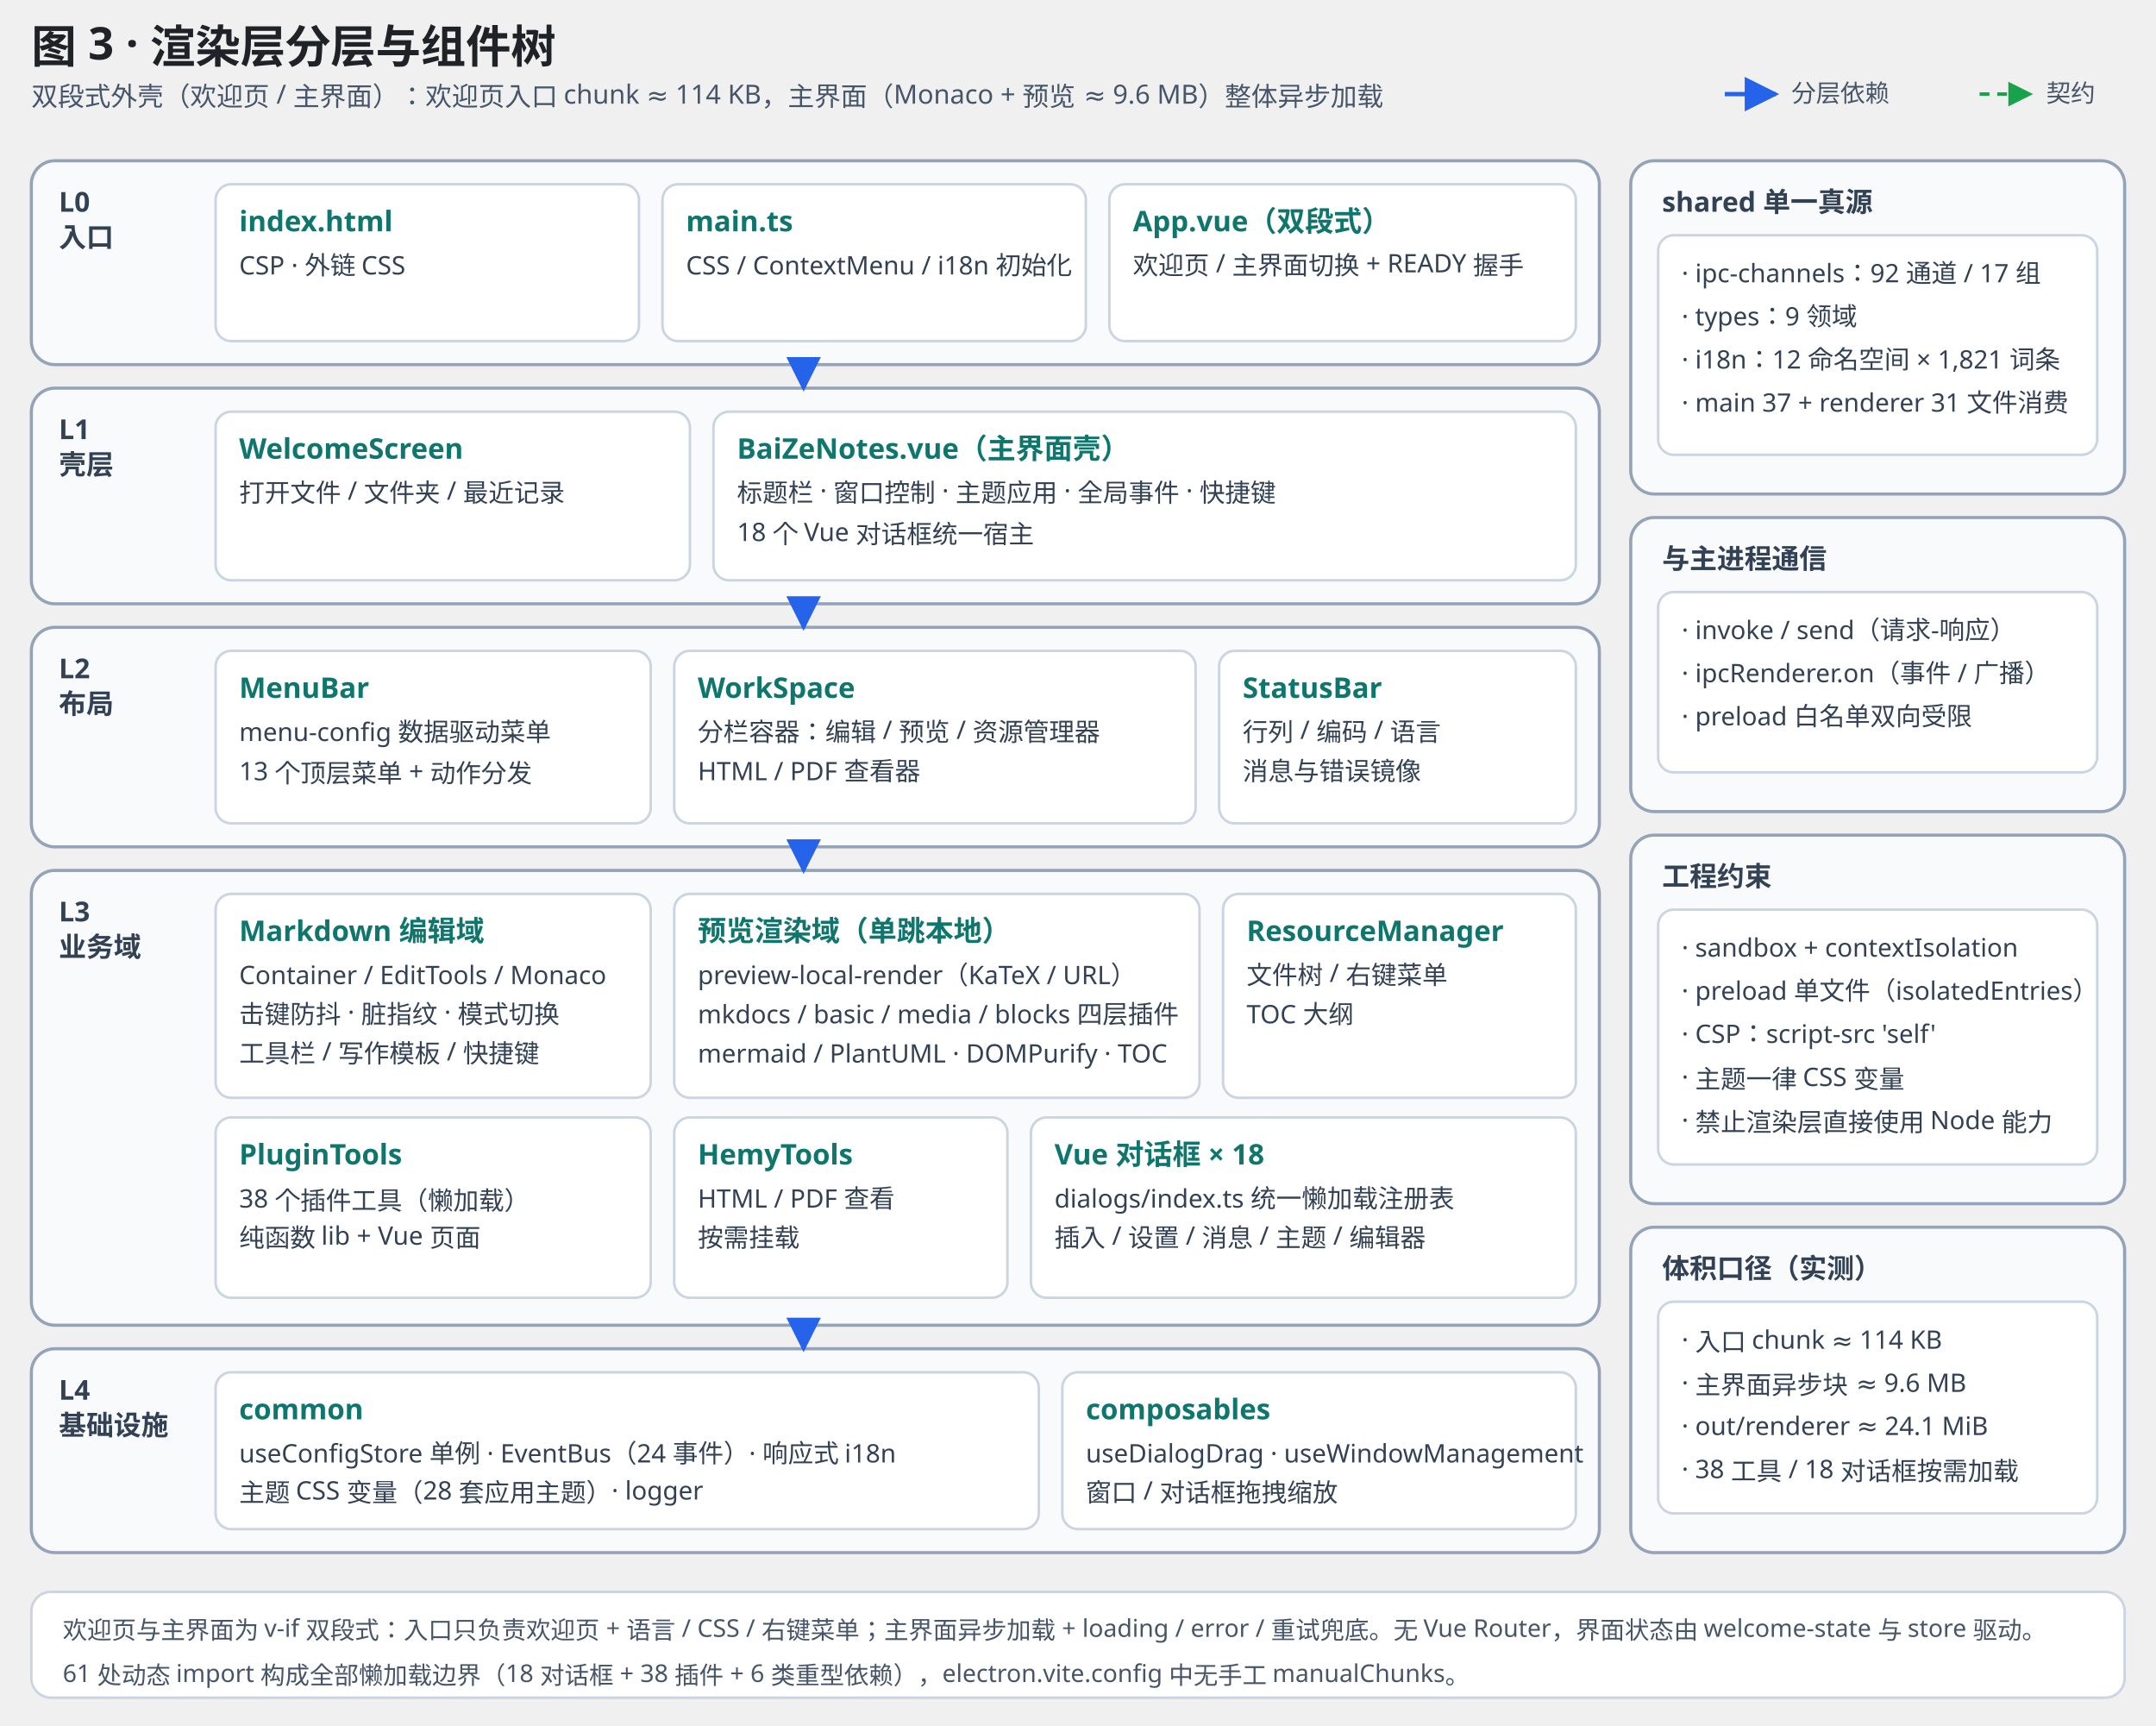
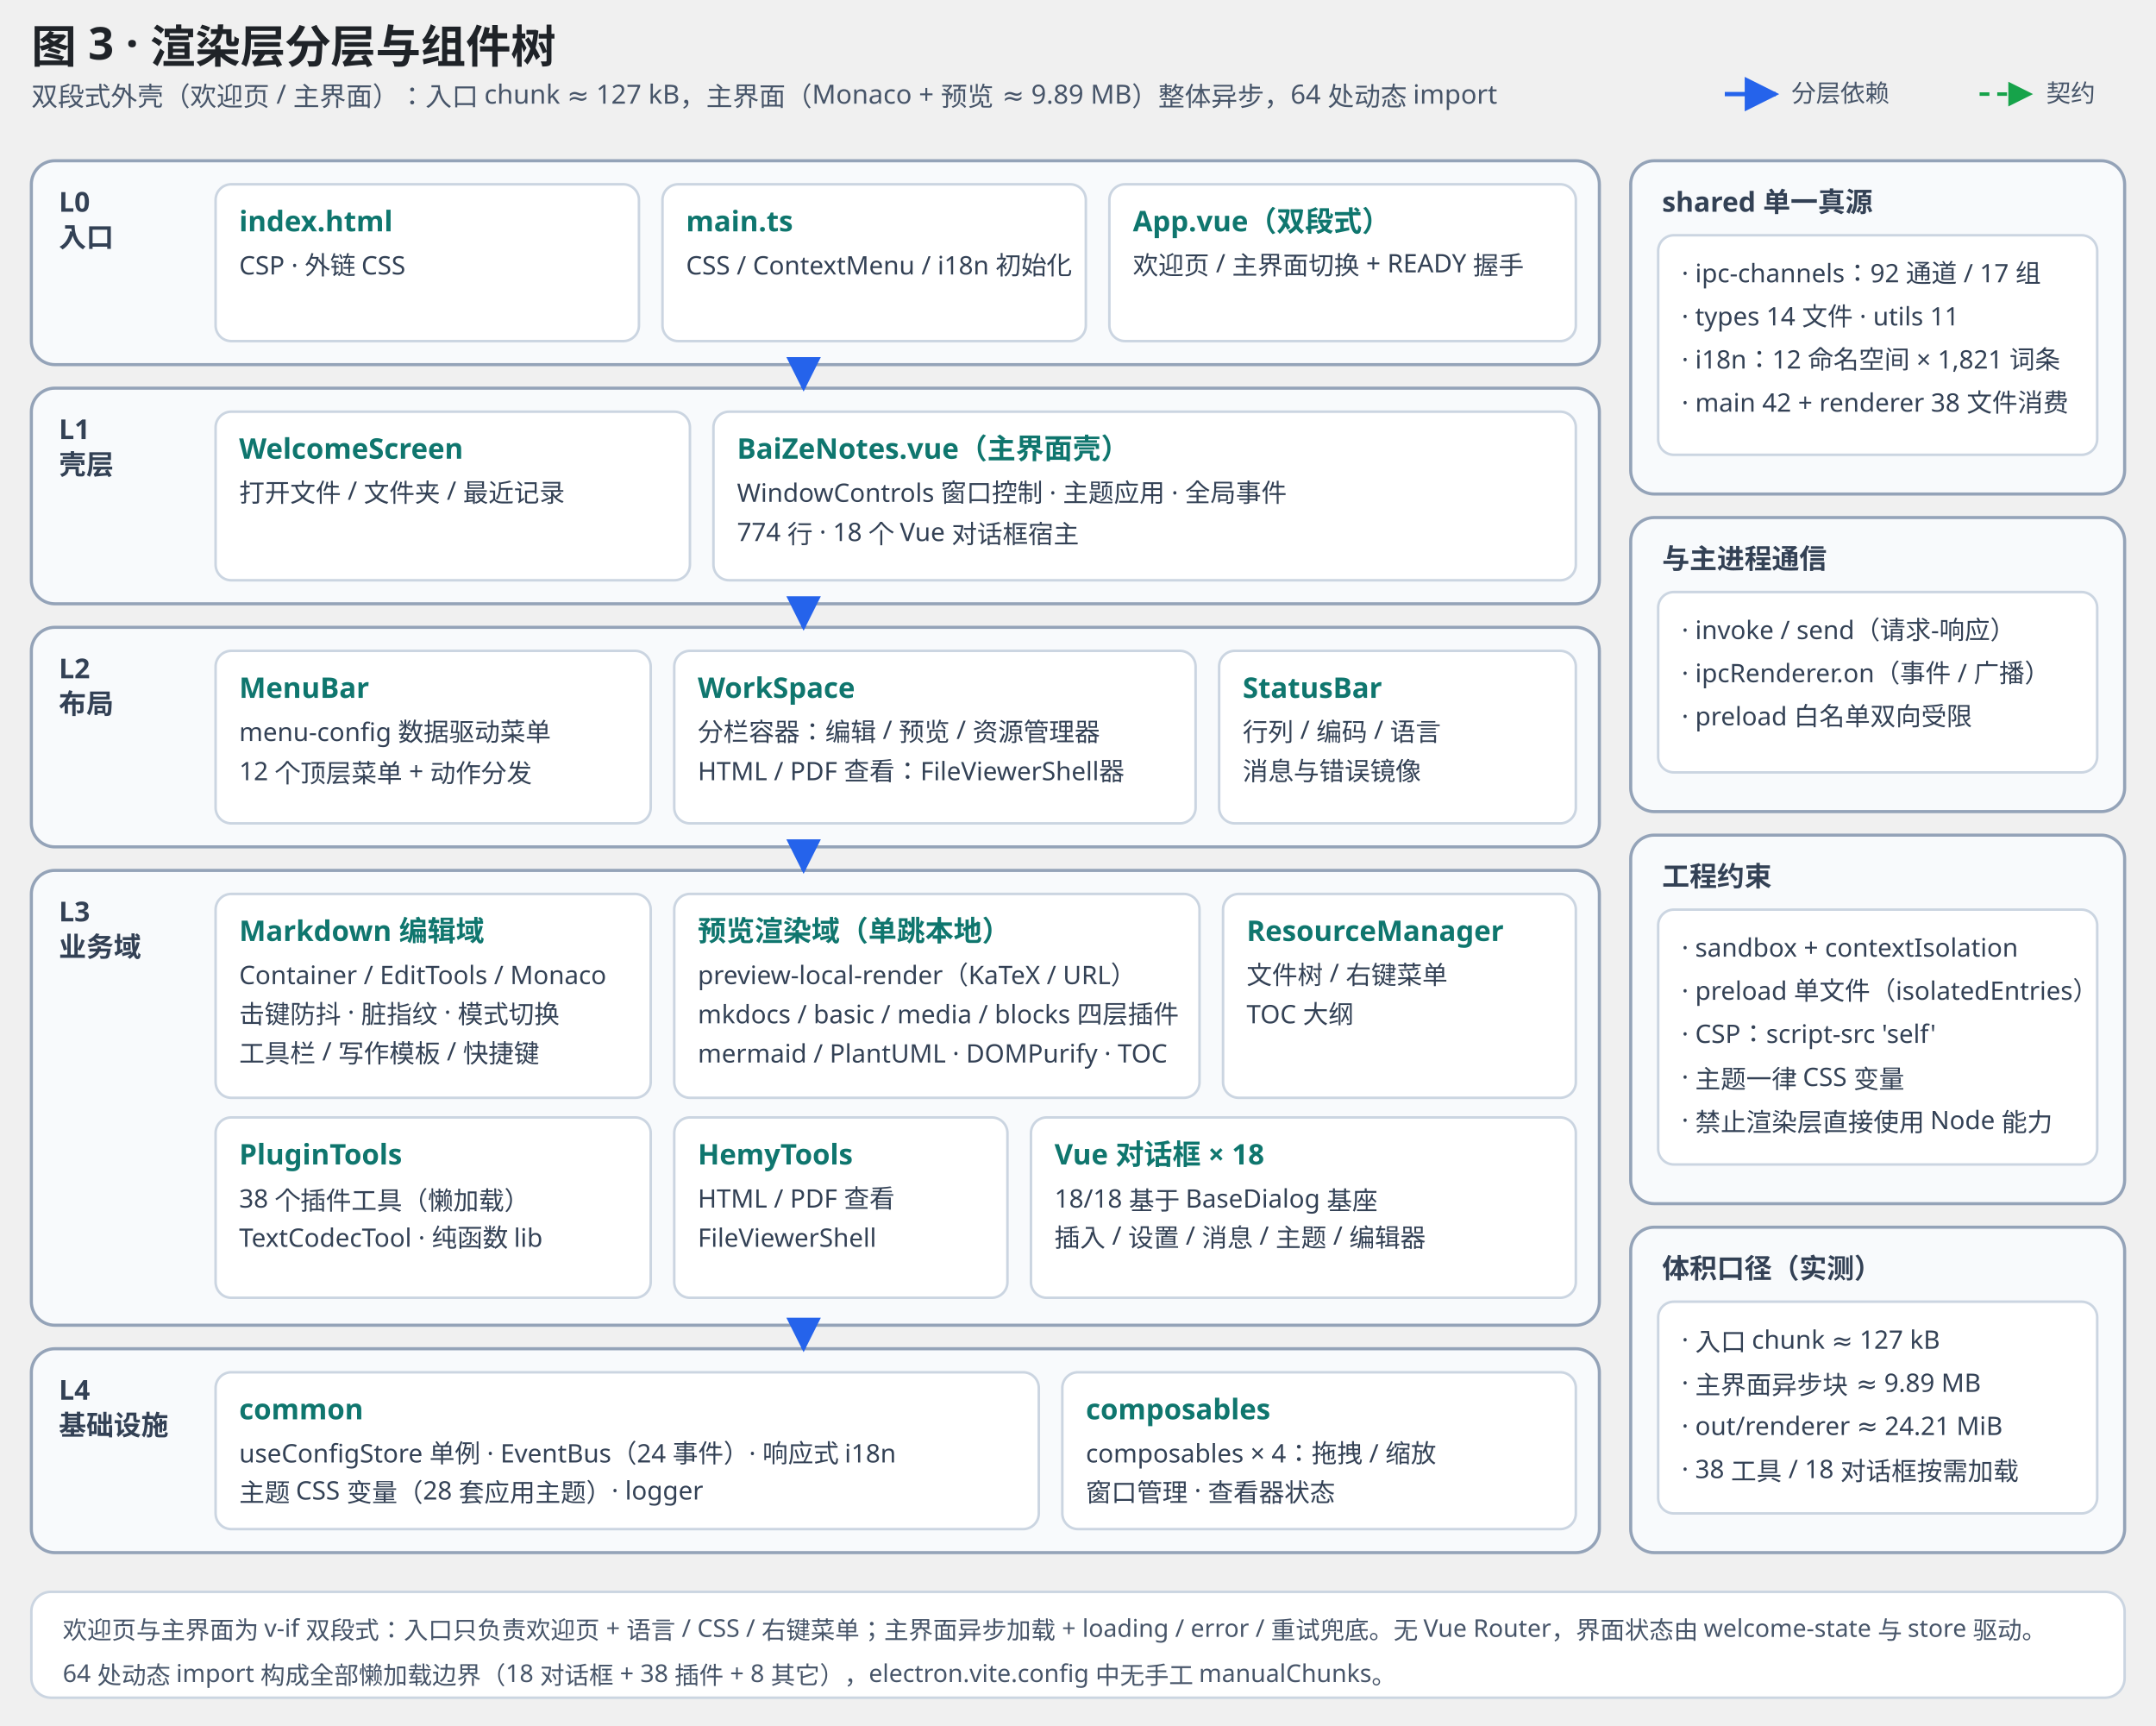
<svg xmlns="http://www.w3.org/2000/svg" viewBox="0 0 1100 880" width="1100" height="880" role="img" aria-label="渲染层分层与组件树">
  <defs>
    <marker id="r-ar" viewBox="0 0 10 10" refX="9" refY="5" markerWidth="8" markerHeight="8" orient="auto-start-reverse">
      <path d="M 0 0 L 10 5 L 0 10 z" fill="#2563eb" />
    </marker>
    <marker id="r-arg" viewBox="0 0 10 10" refX="9" refY="5" markerWidth="7" markerHeight="7" orient="auto-start-reverse">
      <path d="M 0 0 L 10 5 L 0 10 z" fill="#16a34a" />
    </marker>
    <style>
      text { font-family: "Segoe UI", "Microsoft YaHei", sans-serif; fill: #1f2328; }
      .title { font-size: 23px; font-weight: 700; }
      .sub { font-size: 13.5px; fill: #475569; }
      .legend { font-size: 12.5px; fill: #475569; }
      .layer { fill: #f8fafc; stroke: #94a3b8; stroke-width: 1.6; rx: 12; }
      .lbl { font-size: 14px; font-weight: 700; fill: #334155; }
      .card { fill: #ffffff; stroke: #cbd5e1; stroke-width: 1.3; rx: 8; }
      .ctitle { font-size: 14.5px; font-weight: 700; fill: #0f766e; }
      .cdesc { font-size: 13px; fill: #334155; }
      .flow { stroke: #2563eb; stroke-width: 2.2; fill: none; }
      .flowg { stroke: #16a34a; stroke-width: 1.8; fill: none; stroke-dasharray: 5 4; }
      .sect { font-size: 12.5px; fill: #475569; }
    </style>
  </defs>
  <text x="16" y="32" class="title">图 3 · 渲染层分层与组件树</text>
-   <text x="16" y="54" class="sub">双段式外壳（欢迎页 / 主界面）：欢迎页入口 chunk ≈ 114 KB，主界面（Monaco + 预览 ≈ 9.6 MB）整体异步加载</text>
+   <text x="16" y="54" class="sub">双段式外壳（欢迎页 / 主界面）：入口 chunk ≈ 127 kB，主界面（Monaco + 预览 ≈ 9.89 MB）整体异步，64 处动态 import</text>
  <line x1="880" y1="48" x2="906" y2="48" class="flow" marker-end="url(#r-ar)" />
  <text x="914" y="52" class="legend">分层依赖</text>
  <line x1="1010" y1="48" x2="1036" y2="48" class="flowg" marker-end="url(#r-arg)" />
  <text x="1044" y="52" class="legend">契约</text>
  <rect x="16" y="82" width="800" height="104" class="layer" />
  <text x="30" y="108" class="lbl">L0</text>
  <text x="30" y="126" class="lbl">入口</text>
  <rect x="110" y="94" width="216" height="80" class="card" />
  <text x="122" y="118" class="ctitle">index.html</text>
  <text x="122" y="140" class="cdesc">CSP · 外链 CSS</text>
  <rect x="338" y="94" width="216" height="80" class="card" />
  <text x="350" y="118" class="ctitle">main.ts</text>
  <text x="350" y="140" class="cdesc">CSS / ContextMenu / i18n 初始化</text>
  <rect x="566" y="94" width="238" height="80" class="card" />
  <text x="578" y="118" class="ctitle">App.vue（双段式）</text>
  <text x="578" y="140" class="cdesc">欢迎页 / 主界面切换 + READY 握手</text>
  <rect x="16" y="198" width="800" height="110" class="layer" />
  <text x="30" y="224" class="lbl">L1</text>
  <text x="30" y="242" class="lbl">壳层</text>
  <rect x="110" y="210" width="242" height="86" class="card" />
  <text x="122" y="234" class="ctitle">WelcomeScreen</text>
  <text x="122" y="256" class="cdesc">打开文件 / 文件夹 / 最近记录</text>
  <rect x="364" y="210" width="440" height="86" class="card" />
  <text x="376" y="234" class="ctitle">BaiZeNotes.vue（主界面壳）</text>
-   <text x="376" y="256" class="cdesc">标题栏 · 窗口控制 · 主题应用 · 全局事件 · 快捷键</text>
-   <text x="376" y="276" class="cdesc">18 个 Vue 对话框统一宿主</text>
+   <text x="376" y="256" class="cdesc">WindowControls 窗口控制 · 主题应用 · 全局事件</text>
+   <text x="376" y="276" class="cdesc">774 行 · 18 个 Vue 对话框宿主</text>
  <rect x="16" y="320" width="800" height="112" class="layer" />
  <text x="30" y="346" class="lbl">L2</text>
  <text x="30" y="364" class="lbl">布局</text>
  <rect x="110" y="332" width="222" height="88" class="card" />
  <text x="122" y="356" class="ctitle">MenuBar</text>
  <text x="122" y="378" class="cdesc">menu-config 数据驱动菜单</text>
-   <text x="122" y="398" class="cdesc">13 个顶层菜单 + 动作分发</text>
+   <text x="122" y="398" class="cdesc">12 个顶层菜单 + 动作分发</text>
  <rect x="344" y="332" width="266" height="88" class="card" />
  <text x="356" y="356" class="ctitle">WorkSpace</text>
  <text x="356" y="378" class="cdesc">分栏容器：编辑 / 预览 / 资源管理器</text>
-   <text x="356" y="398" class="cdesc">HTML / PDF 查看器</text>
+   <text x="356" y="398" class="cdesc">HTML / PDF 查看：FileViewerShell器</text>
  <rect x="622" y="332" width="182" height="88" class="card" />
  <text x="634" y="356" class="ctitle">StatusBar</text>
  <text x="634" y="378" class="cdesc">行列 / 编码 / 语言</text>
  <text x="634" y="398" class="cdesc">消息与错误镜像</text>
  <rect x="16" y="444" width="800" height="232" class="layer" />
  <text x="30" y="470" class="lbl">L3</text>
  <text x="30" y="488" class="lbl">业务域</text>
  <rect x="110" y="456" width="222" height="104" class="card" />
  <text x="122" y="480" class="ctitle">Markdown 编辑域</text>
  <text x="122" y="502" class="cdesc">Container / EditTools / Monaco</text>
  <text x="122" y="522" class="cdesc">击键防抖 · 脏指纹 · 模式切换</text>
  <text x="122" y="542" class="cdesc">工具栏 / 写作模板 / 快捷键</text>
  <rect x="344" y="456" width="268" height="104" class="card" />
  <text x="356" y="480" class="ctitle">预览渲染域（单跳本地）</text>
  <text x="356" y="502" class="cdesc">preview-local-render（KaTeX / URL）</text>
  <text x="356" y="522" class="cdesc">mkdocs / basic / media / blocks 四层插件</text>
  <text x="356" y="542" class="cdesc">mermaid / PlantUML · DOMPurify · TOC</text>
  <rect x="624" y="456" width="180" height="104" class="card" />
  <text x="636" y="480" class="ctitle">ResourceManager</text>
  <text x="636" y="502" class="cdesc">文件树 / 右键菜单</text>
  <text x="636" y="522" class="cdesc">TOC 大纲</text>
  <rect x="110" y="570" width="222" height="92" class="card" />
  <text x="122" y="594" class="ctitle">PluginTools</text>
  <text x="122" y="616" class="cdesc">38 个插件工具（懒加载）</text>
-   <text x="122" y="636" class="cdesc">纯函数 lib + Vue 页面</text>
+   <text x="122" y="636" class="cdesc">TextCodecTool · 纯函数 lib</text>
  <rect x="344" y="570" width="170" height="92" class="card" />
  <text x="356" y="594" class="ctitle">HemyTools</text>
  <text x="356" y="616" class="cdesc">HTML / PDF 查看</text>
-   <text x="356" y="636" class="cdesc">按需挂载</text>
+   <text x="356" y="636" class="cdesc">FileViewerShell</text>
  <rect x="526" y="570" width="278" height="92" class="card" />
  <text x="538" y="594" class="ctitle">Vue 对话框 × 18</text>
-   <text x="538" y="616" class="cdesc">dialogs/index.ts 统一懒加载注册表</text>
+   <text x="538" y="616" class="cdesc">18/18 基于 BaseDialog 基座</text>
  <text x="538" y="636" class="cdesc">插入 / 设置 / 消息 / 主题 / 编辑器</text>
  <rect x="16" y="688" width="800" height="104" class="layer" />
  <text x="30" y="714" class="lbl">L4</text>
  <text x="30" y="732" class="lbl">基础设施</text>
  <rect x="110" y="700" width="420" height="80" class="card" />
  <text x="122" y="724" class="ctitle">common</text>
  <text x="122" y="746" class="cdesc">useConfigStore 单例 · EventBus（24 事件）· 响应式 i18n</text>
  <text x="122" y="766" class="cdesc">主题 CSS 变量（28 套应用主题）· logger</text>
  <rect x="542" y="700" width="262" height="80" class="card" />
  <text x="554" y="724" class="ctitle">composables</text>
-   <text x="554" y="746" class="cdesc">useDialogDrag · useWindowManagement</text>
-   <text x="554" y="766" class="cdesc">窗口 / 对话框拖拽缩放</text>
+   <text x="554" y="746" class="cdesc">composables × 4：拖拽 / 缩放</text>
+   <text x="554" y="766" class="cdesc">窗口管理 · 查看器状态</text>
  <rect x="832" y="82" width="252" height="170" class="layer" />
  <text x="848" y="108" class="lbl">shared 单一真源</text>
  <rect x="846" y="120" width="224" height="112" class="card" />
  <text x="858" y="144" class="cdesc">· ipc-channels：92 通道 / 17 组</text>
-   <text x="858" y="166" class="cdesc">· types：9 领域</text>
+   <text x="858" y="166" class="cdesc">· types 14 文件 · utils 11</text>
  <text x="858" y="188" class="cdesc">· i18n：12 命名空间 × 1,821 词条</text>
-   <text x="858" y="210" class="cdesc">· main 37 + renderer 31 文件消费</text>
+   <text x="858" y="210" class="cdesc">· main 42 + renderer 38 文件消费</text>
  <rect x="832" y="264" width="252" height="150" class="layer" />
  <text x="848" y="290" class="lbl">与主进程通信</text>
  <rect x="846" y="302" width="224" height="92" class="card" />
  <text x="858" y="326" class="cdesc">· invoke / send（请求-响应）</text>
  <text x="858" y="348" class="cdesc">· ipcRenderer.on（事件 / 广播）</text>
  <text x="858" y="370" class="cdesc">· preload 白名单双向受限</text>
  <rect x="832" y="426" width="252" height="188" class="layer" />
  <text x="848" y="452" class="lbl">工程约束</text>
  <rect x="846" y="464" width="224" height="130" class="card" />
  <text x="858" y="488" class="cdesc">· sandbox + contextIsolation</text>
  <text x="858" y="510" class="cdesc">· preload 单文件（isolatedEntries）</text>
  <text x="858" y="532" class="cdesc">· CSP：script-src 'self'</text>
  <text x="858" y="554" class="cdesc">· 主题一律 CSS 变量</text>
  <text x="858" y="576" class="cdesc">· 禁止渲染层直接使用 Node 能力</text>
  <rect x="832" y="626" width="252" height="166" class="layer" />
  <text x="848" y="652" class="lbl">体积口径（实测）</text>
  <rect x="846" y="664" width="224" height="108" class="card" />
-   <text x="858" y="688" class="cdesc">· 入口 chunk ≈ 114 KB</text>
-   <text x="858" y="710" class="cdesc">· 主界面异步块 ≈ 9.6 MB</text>
-   <text x="858" y="732" class="cdesc">· out/renderer ≈ 24.1 MiB</text>
+   <text x="858" y="688" class="cdesc">· 入口 chunk ≈ 127 kB</text>
+   <text x="858" y="710" class="cdesc">· 主界面异步块 ≈ 9.89 MB</text>
+   <text x="858" y="732" class="cdesc">· out/renderer ≈ 24.21 MiB</text>
  <text x="858" y="754" class="cdesc">· 38 工具 / 18 对话框按需加载</text>
  <line x1="410" y1="186" x2="410" y2="198" class="flow" marker-end="url(#r-ar)" />
  <line x1="410" y1="308" x2="410" y2="320" class="flow" marker-end="url(#r-ar)" />
  <line x1="410" y1="432" x2="410" y2="444" class="flow" marker-end="url(#r-ar)" />
  <line x1="410" y1="676" x2="410" y2="688" class="flow" marker-end="url(#r-ar)" />
  <rect x="16" y="812" width="1068" height="54" rx="10" fill="#ffffff" stroke="#cbd5e1" stroke-width="1.3" />
  <text x="32" y="836" class="sect">欢迎页与主界面为 v-if 双段式：入口只负责欢迎页 + 语言 / CSS / 右键菜单；主界面异步加载 + loading / error / 重试兜底。无 Vue Router，界面状态由 welcome-state 与 store 驱动。</text>
-   <text x="32" y="858" class="sect">61 处动态 import 构成全部懒加载边界（18 对话框 + 38 插件 + 6 类重型依赖），electron.vite.config 中无手工 manualChunks。</text>
+   <text x="32" y="858" class="sect">64 处动态 import 构成全部懒加载边界（18 对话框 + 38 插件 + 8 其它），electron.vite.config 中无手工 manualChunks。</text>
</svg>
